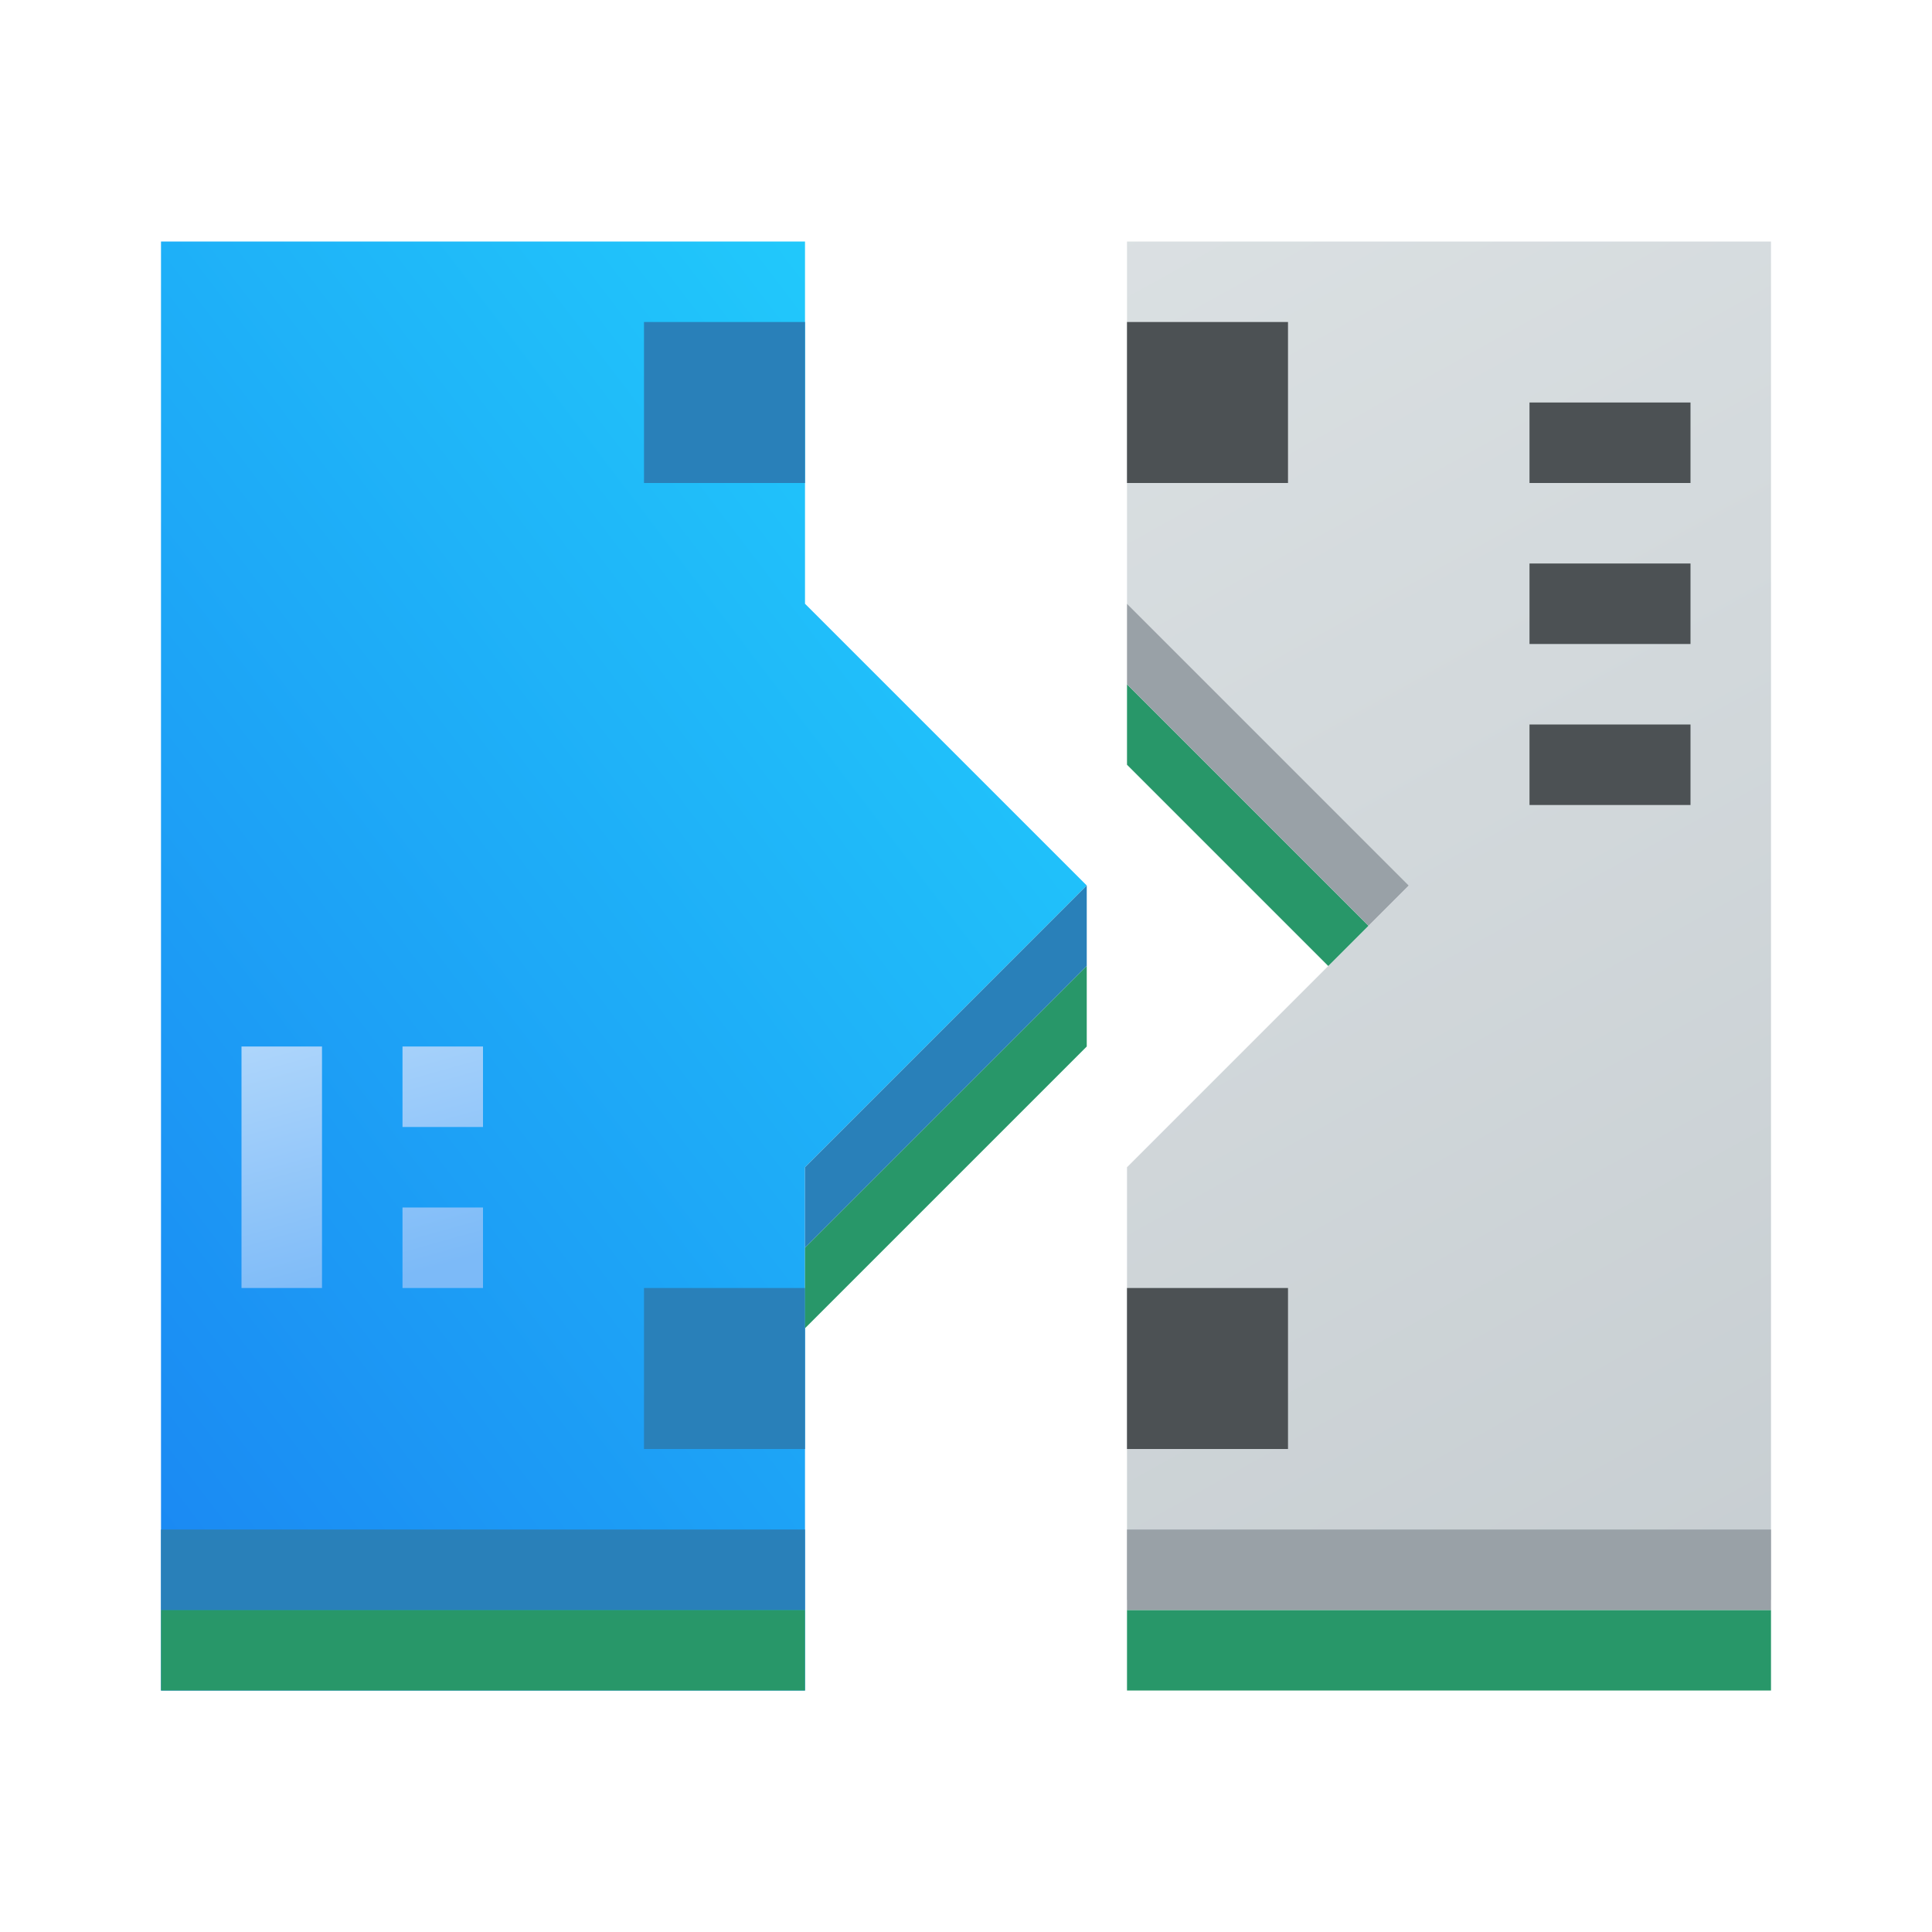
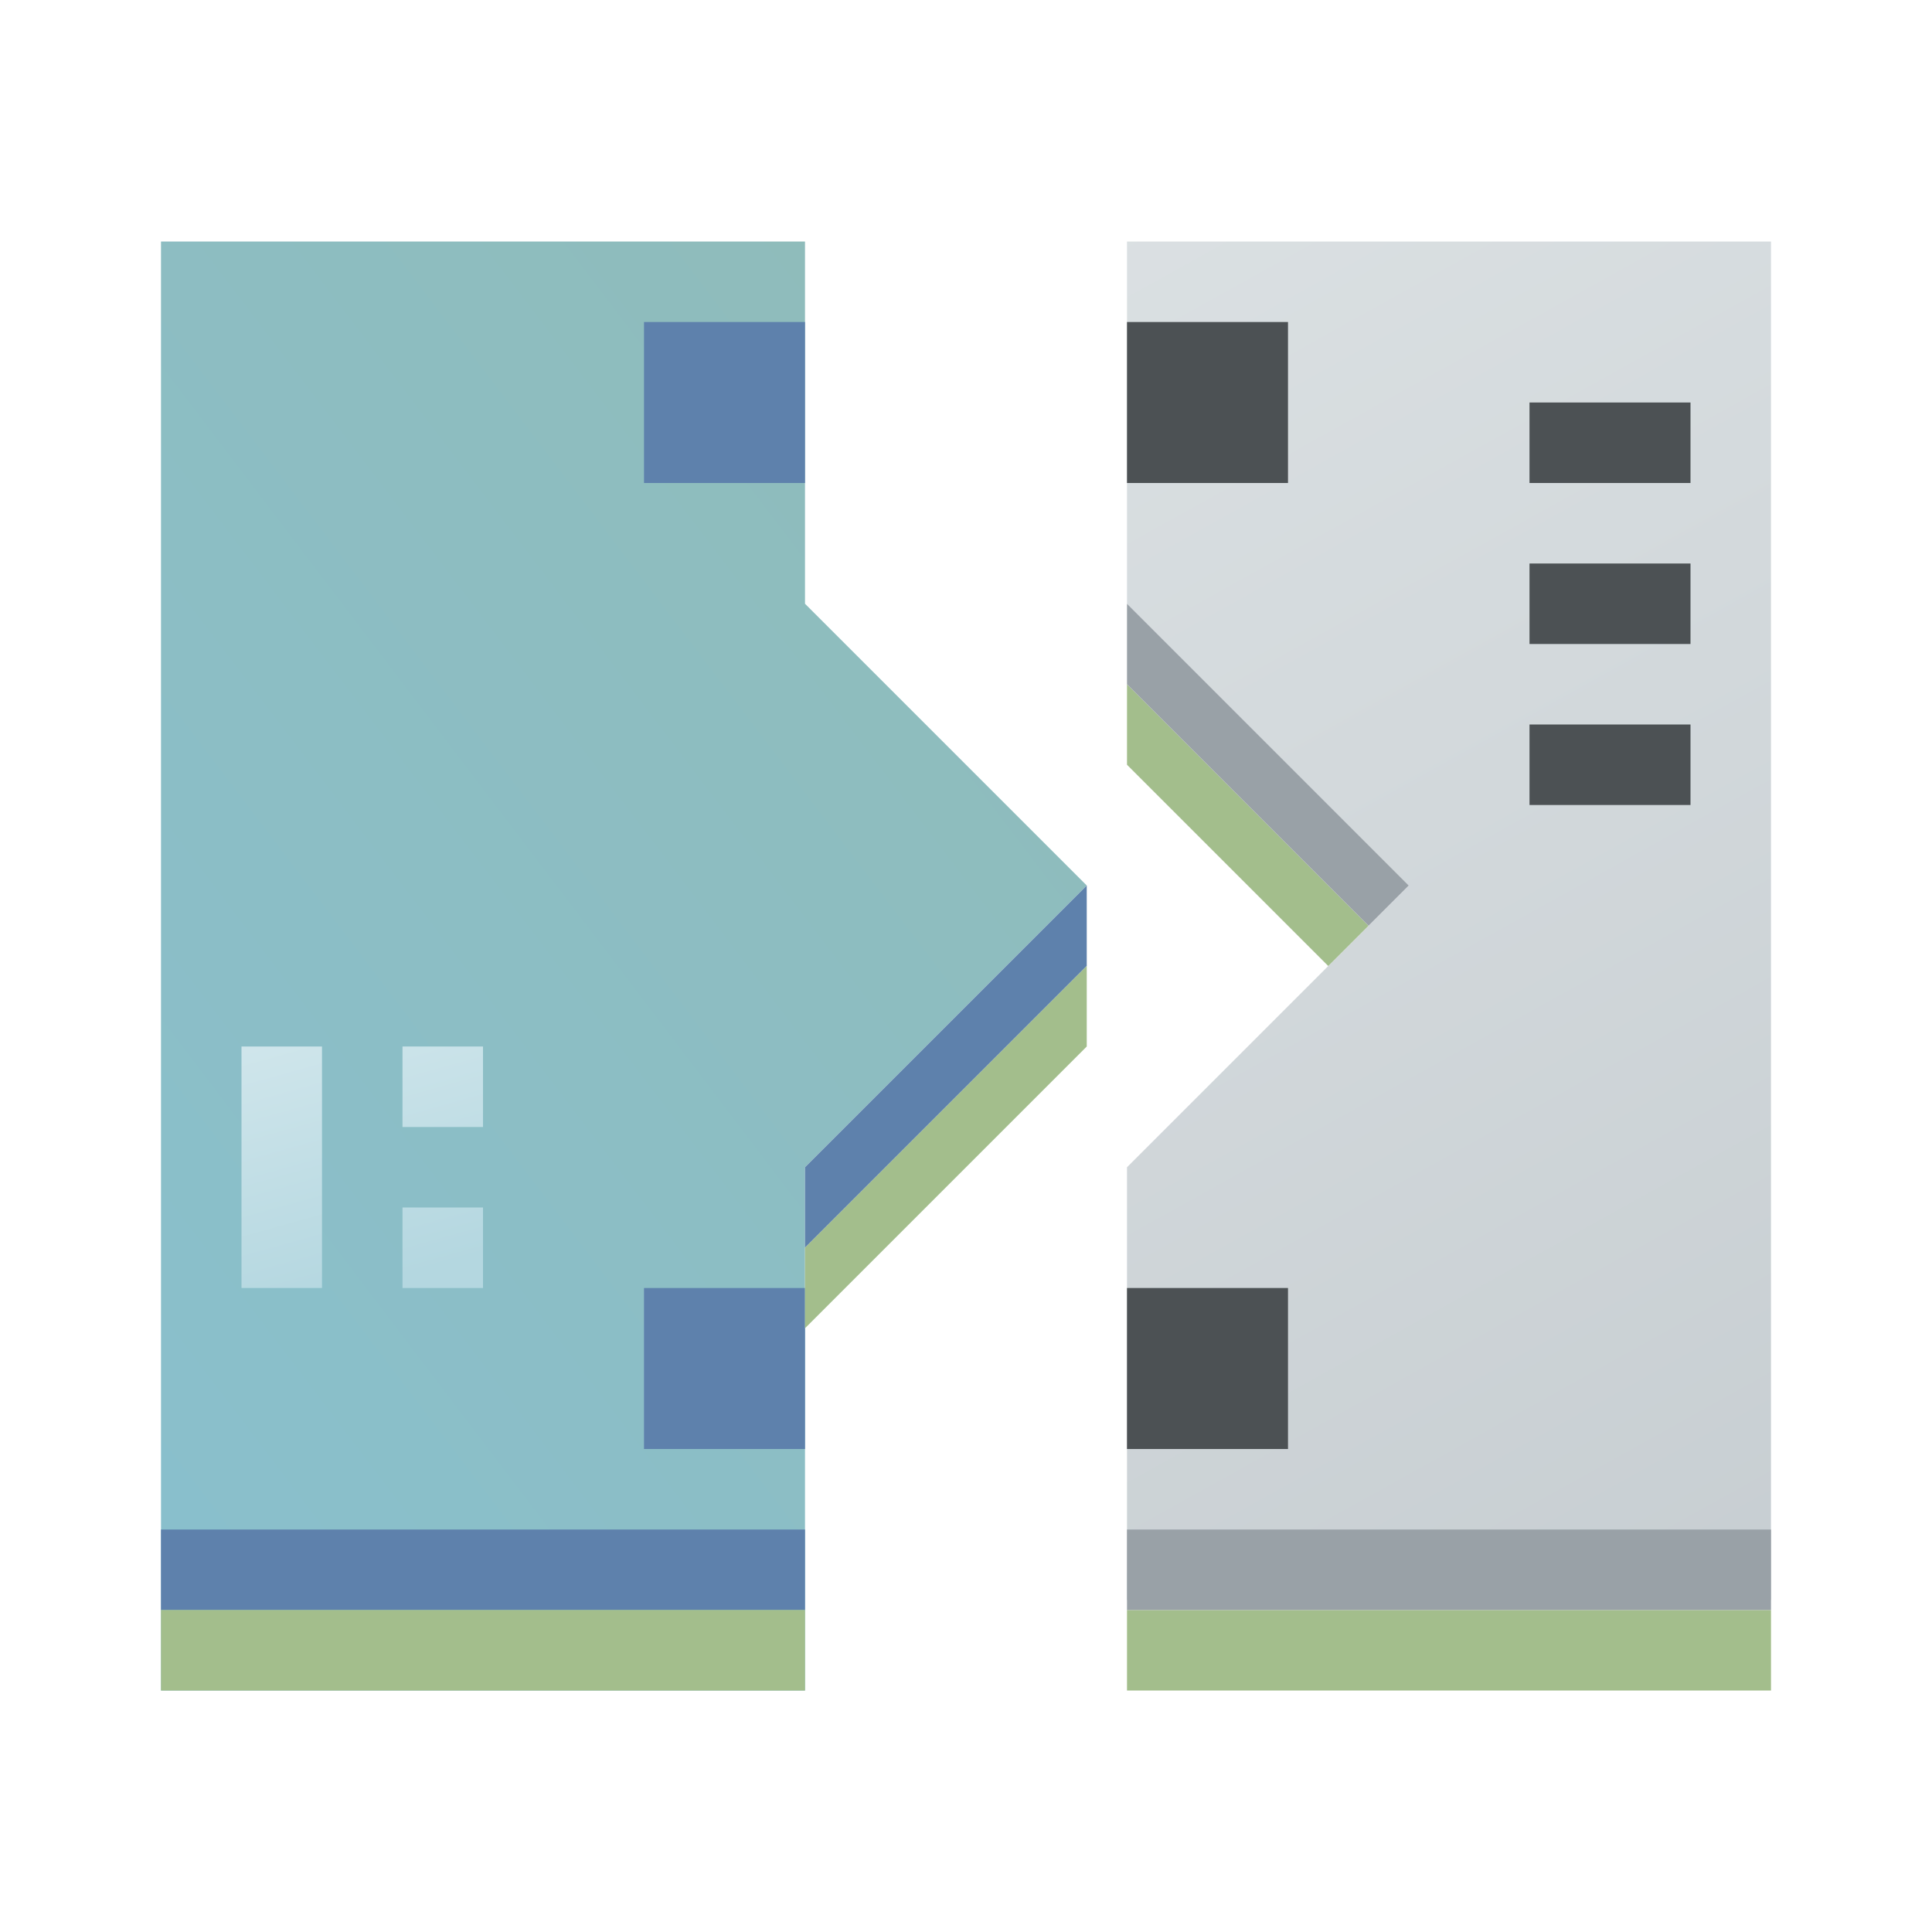
<svg xmlns="http://www.w3.org/2000/svg" height="24" width="24" viewBox="0 0 24 24">
  <linearGradient id="a" gradientUnits="userSpaceOnUse" x1="-2.75" x2="12.875" y1="18.875" y2="7">
-     <stop offset="0" stop-color="#197cf1" />
-     <stop offset="1" stop-color="#21c9fb" />
+     <stop offset="0" stop-color="#88c0d0" />
+     <stop offset="1" stop-color="#8fbcbb" />
  </linearGradient>
  <linearGradient id="b" gradientUnits="userSpaceOnUse" x1="24.75" x2="12.25" y1="18.25" y2="-4.25">
    <stop offset="0" stop-color="#c6cdd1" />
    <stop offset="1" stop-color="#e0e5e7" />
  </linearGradient>
  <linearGradient id="c" gradientTransform="matrix(.9999994 0 0 .5999996 -4.675 -5.624981)" gradientUnits="userSpaceOnUse" x1="9" x2="3.746" y1="34" y2="22.724">
-     <stop offset="0" stop-color="#7cbaf8" />
-     <stop offset="1" stop-color="#f4fcff" />
+     <stop offset="0" stop-color="#b4d7e0" />
+     <stop offset="1" stop-color="#f6fafb" />
  </linearGradient>
  <g transform="translate(1,1)">
    <path d="m1 2v18h8v-6.5l3.5-3.5-3.5-3.5v-4.5z" fill="url(#a)" fill-rule="evenodd" stroke-width=".625" />
    <path d="m21 18.875h-8v-5.375l3.5-3.5-3.5-3.5v-4.5h8z" fill="url(#b)" fill-rule="evenodd" stroke-width=".625" />
    <path d="m2 12v3h1v-3zm2 0v1h1v-1zm0 2v1h1v-1z" fill="url(#c)" stroke-linejoin="round" stroke-width=".387" />
    <g fill-rule="evenodd" stroke-width=".625">
-       <path d="m7 3v2h2v-2zm5.5 7-3.5 3.5v1l3.5-3.5zm-5.5 5v2h2v-2zm-6 3v1h8v-1z" fill="#2980b9" />
-       <path d="m13 7.5v1l2.5 2.5.5-.5zm-.5 3.5-3.5 3.5v1l3.5-3.5zm-11.5 8v1h8v-1zm12 0v1h8v-1z" fill="#289769" />
+       <path d="m7 3v2h2v-2zm5.5 7-3.5 3.5v1l3.5-3.5zm-5.5 5v2h2v-2zm-6 3v1h8v-1z" fill="#5e81ac" />
+       <path d="m13 7.5v1l2.5 2.5.5-.5zm-.5 3.5-3.5 3.5v1l3.5-3.5zm-11.5 8v1h8v-1zm12 0v1h8v-1z" fill="#a3be8c" />
      <path d="m13 6.5v1l3 3 .5-.5zm0 11.5v1h8v-1z" fill="#99a1a7" />
    </g>
    <path d="m13 3v2h2v-2zm5 1v1h2v-1zm0 2v1h2v-1zm0 2v1h2v-1zm-5 7v2h2v-2z" fill="#4c5154" stroke-linejoin="round" stroke-width=".5" />
  </g>
</svg>
